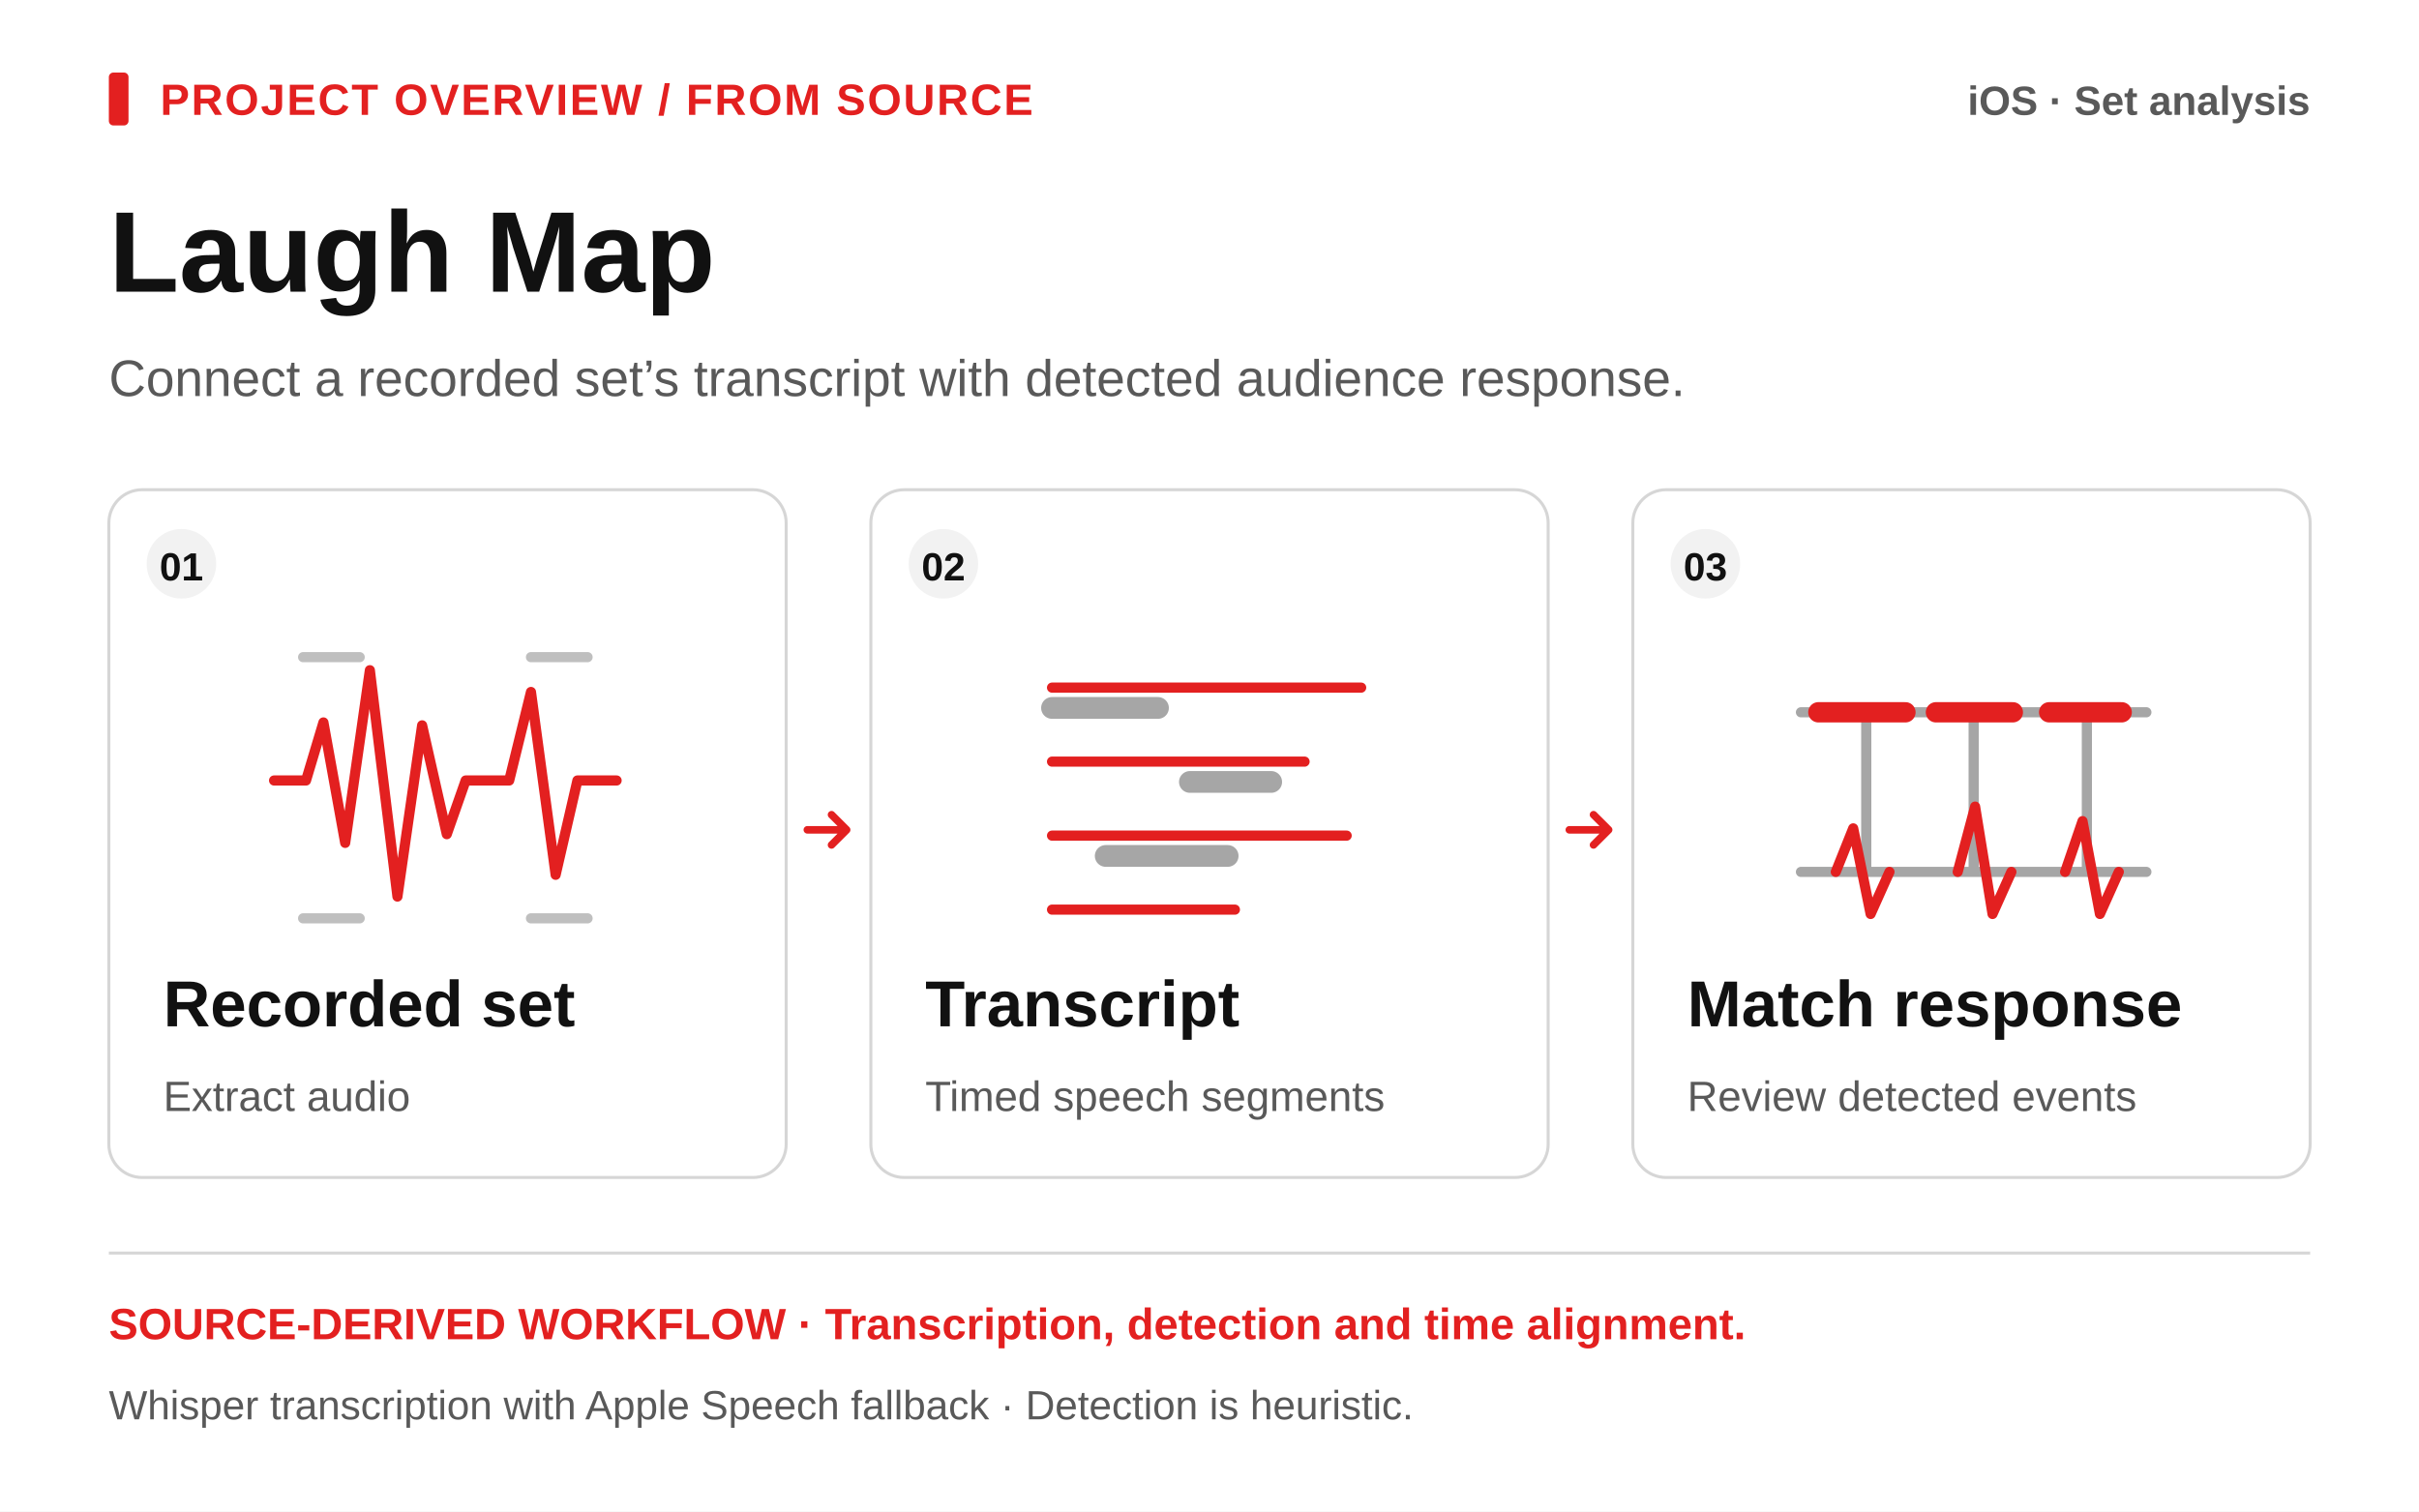
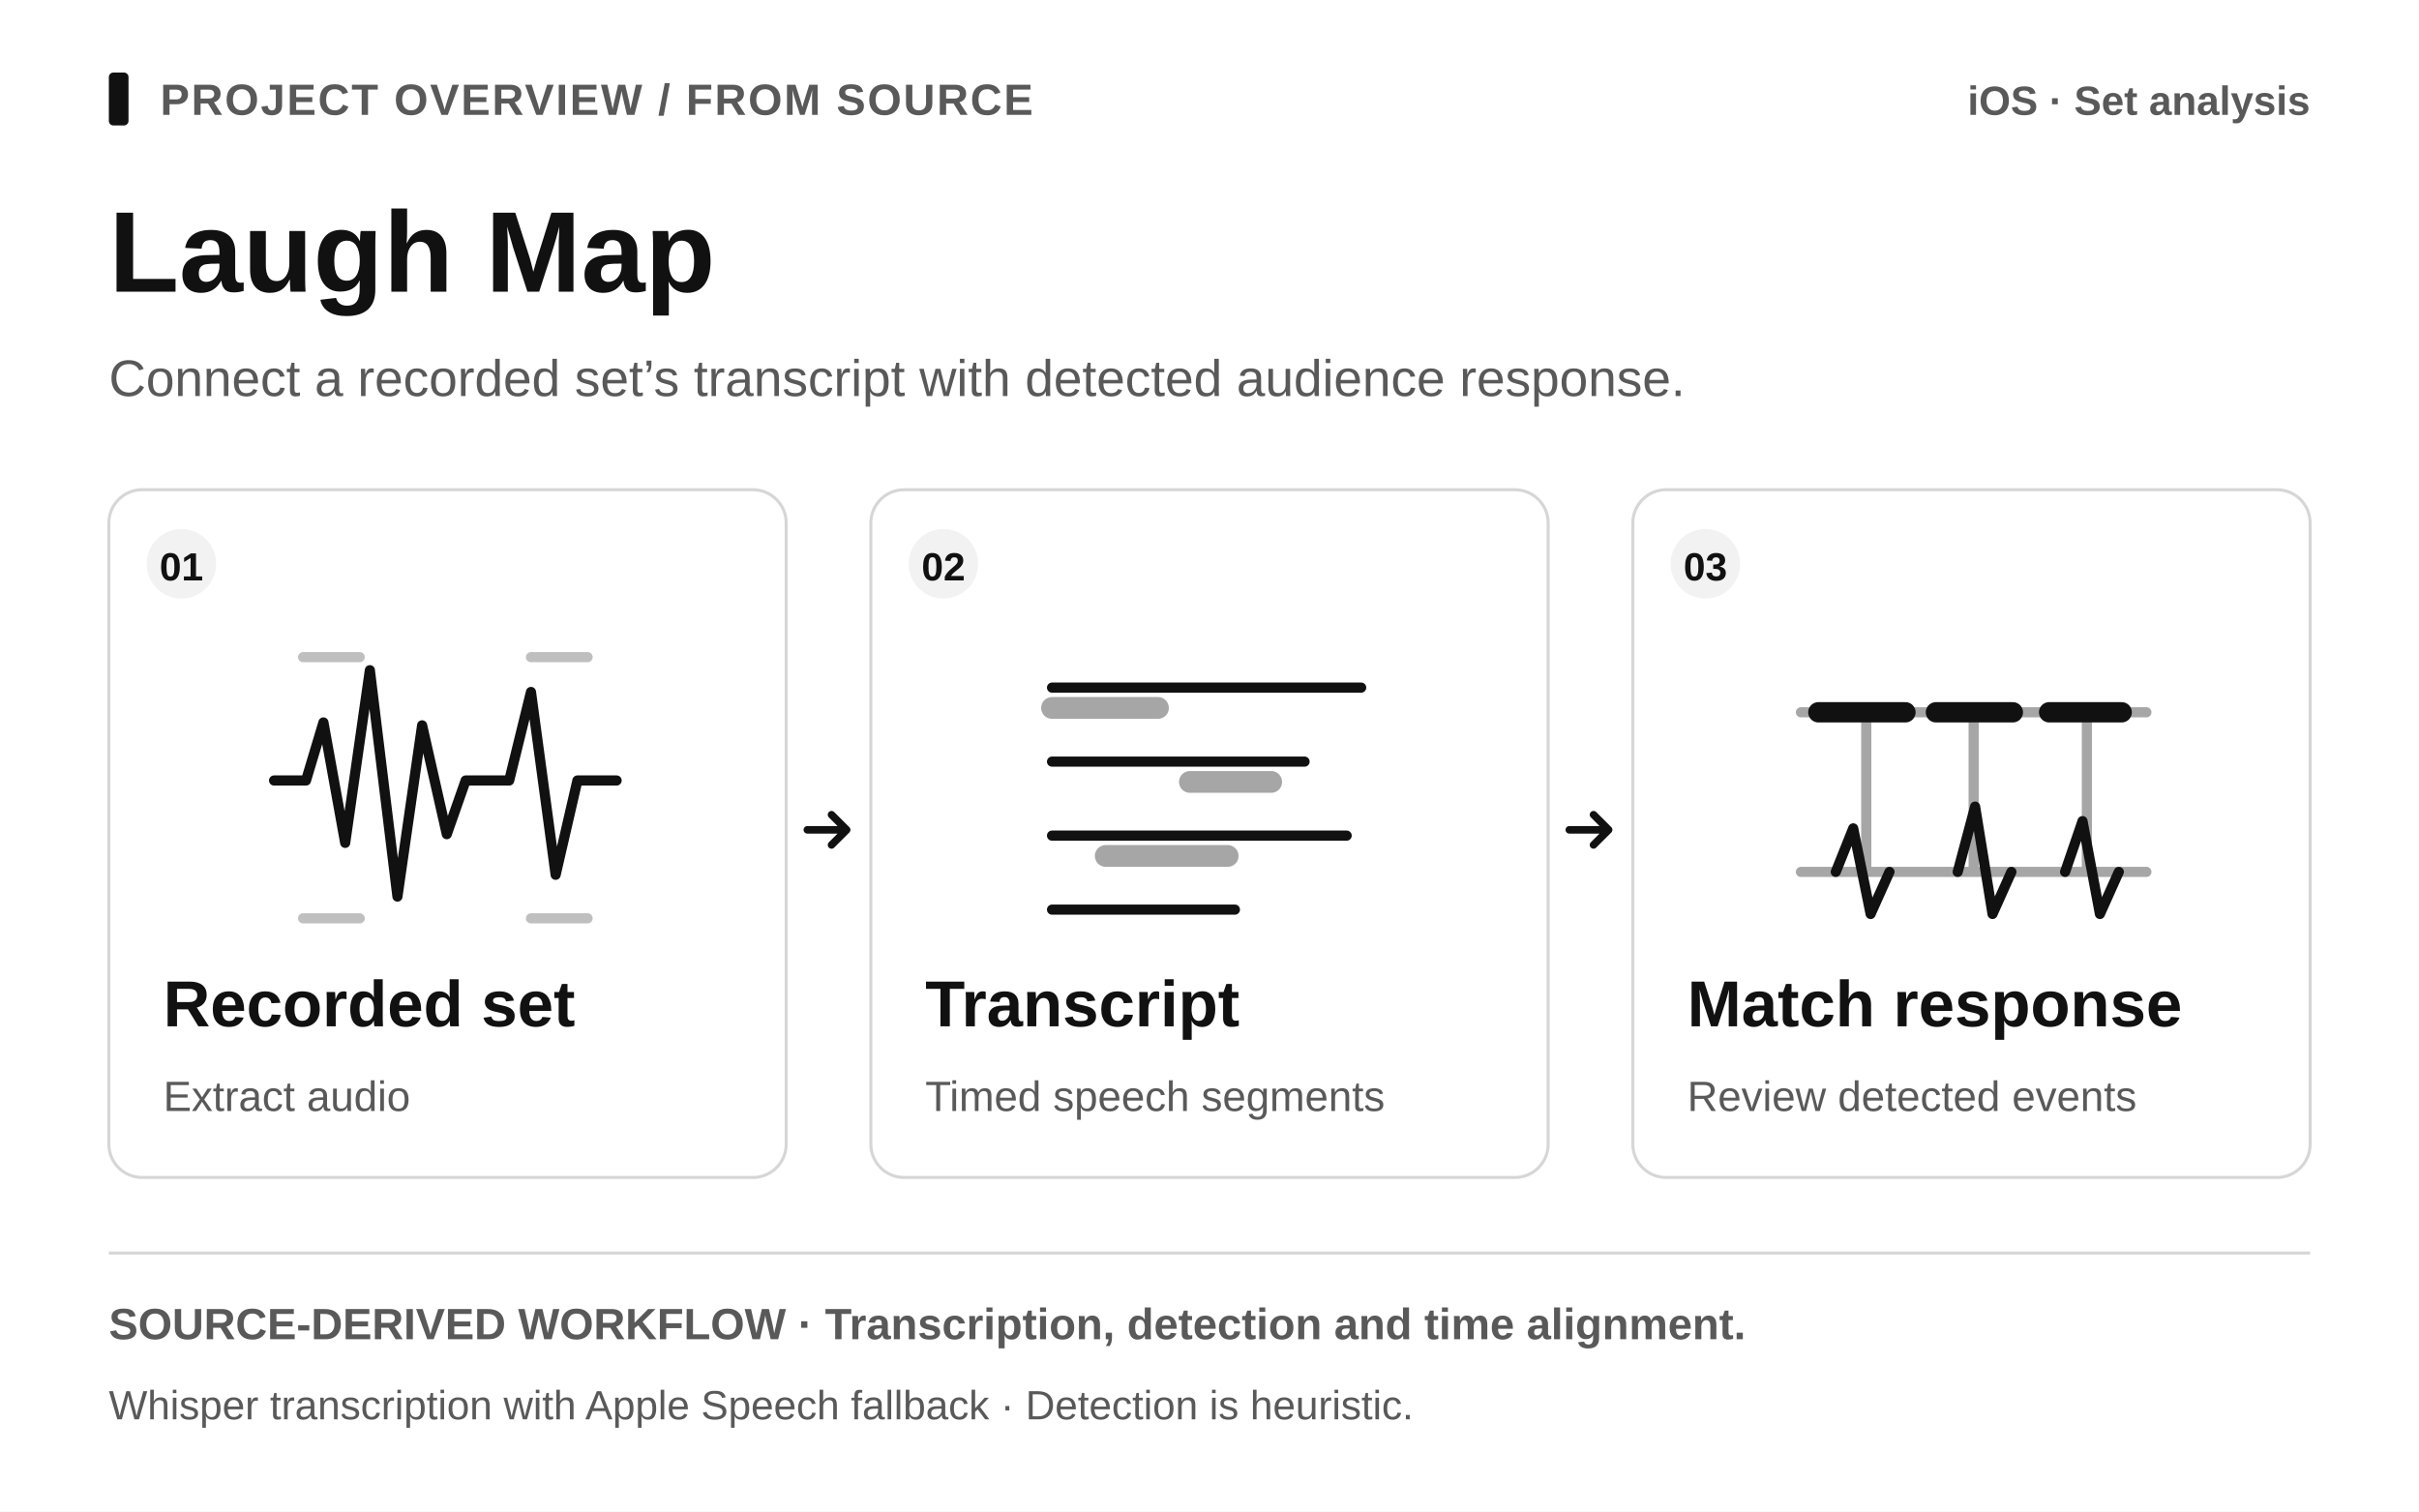
<svg xmlns="http://www.w3.org/2000/svg" width="1600" height="1000" viewBox="0 0 1600 1000" role="img" aria-labelledby="title desc">
  <rect width="1600" height="1000" fill="#FFFFFF" />
  <g font-family="Arial, Helvetica, sans-serif">
-     <rect x="72" y="48" width="13" height="35" rx="3" fill="#E32020" />
-     <text x="106" y="76" font-size="29" font-weight="700" fill="#E32020" text-anchor="start" letter-spacing="1.2">PROJECT OVERVIEW / FROM SOURCE</text>
+     <rect x="72" y="48" width="13" height="35" rx="3" fill="#111111" />
+     <text x="106" y="76" font-size="29" font-weight="700" fill="#595959" text-anchor="start" letter-spacing="1.2">PROJECT OVERVIEW / FROM SOURCE</text>
    <text x="1528" y="76" font-size="27" font-weight="600" fill="#595959" text-anchor="end">iOS · Set analysis</text>
    <text x="72" y="193" font-size="76" font-weight="700" fill="#111111" text-anchor="start">Laugh Map</text>
    <text x="72" y="262" font-size="34" font-weight="400" fill="#595959" text-anchor="start">Connect a recorded set’s transcript with detected audience response.</text>
    <rect x="72" y="324" width="448" height="455" rx="22" fill="#FFFFFF" stroke="#D6D6D6" stroke-width="2" />
    <circle cx="120" cy="373" r="23" fill="#F2F2F2" />
    <text x="120" y="384" font-size="26" font-weight="700" fill="#111111" text-anchor="middle">01</text>
    <g transform="translate(164,405) scale(.96)">
-       <g fill="none" stroke="#E32020" stroke-width="7" stroke-linecap="round" stroke-linejoin="round">
+       <g fill="none" stroke="#111111" stroke-width="7" stroke-linecap="round" stroke-linejoin="round">
        <path d="M18 116h22l12-40 15 83 17-119 19 156 17-118 17 75 13-37h30l15-61 17 126 15-65h27" />
        <path d="M38 31h39M195 31h39M38 211h39M195 211h39" stroke="#BFBFBF" />
      </g>
    </g>
    <text x="108" y="679" font-size="43" font-weight="700" fill="#111111" text-anchor="start">Recorded set</text>
    <text x="108" y="735" font-size="28" font-weight="400" fill="#595959" text-anchor="start">Extract audio</text>
-     <path d="M534 549h26m-10-10 10 10-10 10" fill="none" stroke="#E32020" stroke-width="5" stroke-linecap="round" stroke-linejoin="round" />
+     <path d="M534 549h26m-10-10 10 10-10 10" fill="none" stroke="#111111" stroke-width="5" stroke-linecap="round" stroke-linejoin="round" />
    <rect x="576" y="324" width="448" height="455" rx="22" fill="#FFFFFF" stroke="#D6D6D6" stroke-width="2" />
    <circle cx="624" cy="373" r="23" fill="#F2F2F2" />
    <text x="624" y="384" font-size="26" font-weight="700" fill="#111111" text-anchor="middle">02</text>
    <g transform="translate(668,405) scale(.96)">
-       <g fill="none" stroke="#E32020" stroke-width="7" stroke-linecap="round" stroke-linejoin="round">
+       <g fill="none" stroke="#111111" stroke-width="7" stroke-linecap="round" stroke-linejoin="round">
        <path d="M29 52h213M29 103h174M29 154h203M29 205h126" />
        <path d="M29 66h73M124 117h56M66 168h84" stroke-width="15" stroke="#A6A6A6" />
      </g>
    </g>
    <text x="612" y="679" font-size="43" font-weight="700" fill="#111111" text-anchor="start">Transcript</text>
    <text x="612" y="735" font-size="28" font-weight="400" fill="#595959" text-anchor="start">Timed speech segments</text>
-     <path d="M1038 549h26m-10-10 10 10-10 10" fill="none" stroke="#E32020" stroke-width="5" stroke-linecap="round" stroke-linejoin="round" />
+     <path d="M1038 549h26m-10-10 10 10-10 10" fill="none" stroke="#111111" stroke-width="5" stroke-linecap="round" stroke-linejoin="round" />
    <rect x="1080" y="324" width="448" height="455" rx="22" fill="#FFFFFF" stroke="#D6D6D6" stroke-width="2" />
    <circle cx="1128" cy="373" r="23" fill="#F2F2F2" />
    <text x="1128" y="384" font-size="26" font-weight="700" fill="#111111" text-anchor="middle">03</text>
    <g transform="translate(1172,405) scale(.96)">
-       <g fill="none" stroke="#E32020" stroke-width="7" stroke-linecap="round" stroke-linejoin="round">
+       <g fill="none" stroke="#111111" stroke-width="7" stroke-linecap="round" stroke-linejoin="round">
        <path d="M20 69h238M20 179h238M65 69v110M139 69v110M217 69v110" stroke="#A6A6A6" />
        <path d="M32 69h60M113 69h53M191 69h50" stroke-width="14" />
        <path d="m44 179 12-30 12 59 13-29m47 0 12-45 12 74 13-29m37 0 12-35 12 64 13-29" />
      </g>
    </g>
    <text x="1116" y="679" font-size="43" font-weight="700" fill="#111111" text-anchor="start">Match response</text>
    <text x="1116" y="735" font-size="28" font-weight="400" fill="#595959" text-anchor="start">Review detected events</text>
    <path d="M72 829h1456" stroke="#D6D6D6" stroke-width="2" />
-     <text x="72" y="886" font-size="29" font-weight="700" fill="#E32020" text-anchor="start">SOURCE-DERIVED WORKFLOW · Transcription, detection and time alignment.</text>
+     <text x="72" y="886" font-size="29" font-weight="700" fill="#595959" text-anchor="start">SOURCE-DERIVED WORKFLOW · Transcription, detection and time alignment.</text>
    <text x="72" y="939" font-size="27" font-weight="400" fill="#595959" text-anchor="start">Whisper transcription with Apple Speech fallback · Detection is heuristic.</text>
  </g>
</svg>
